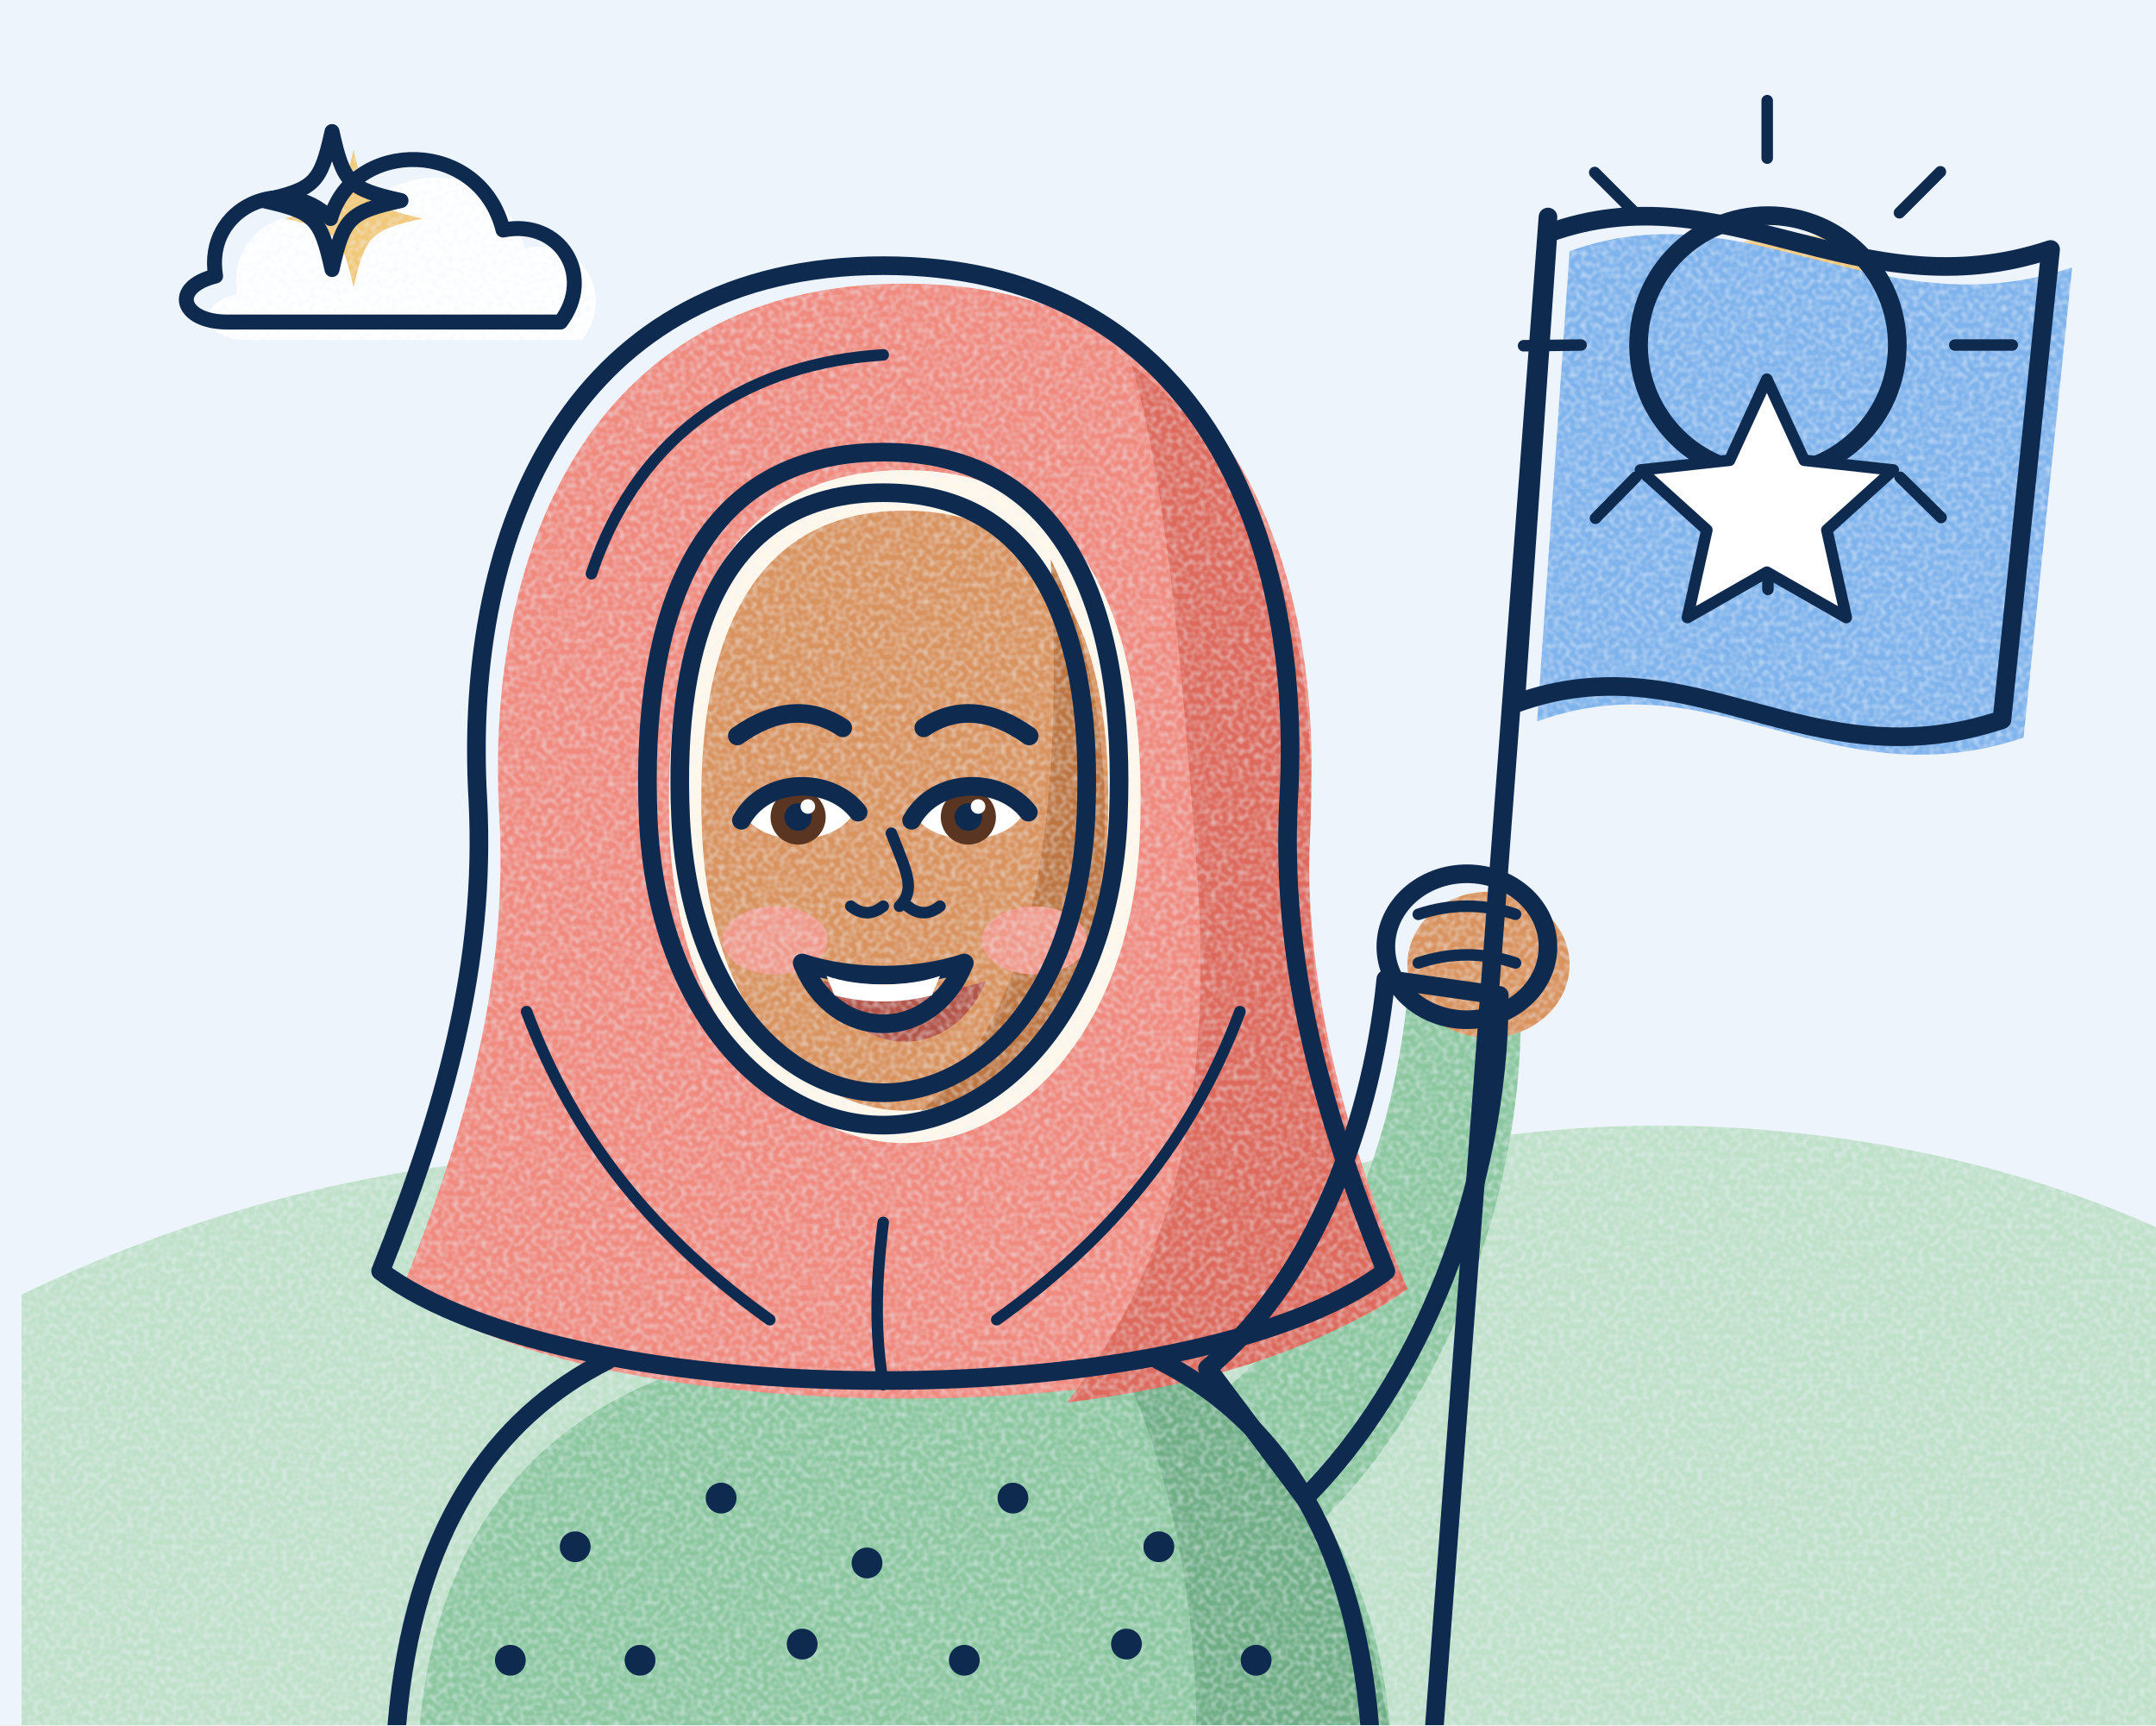
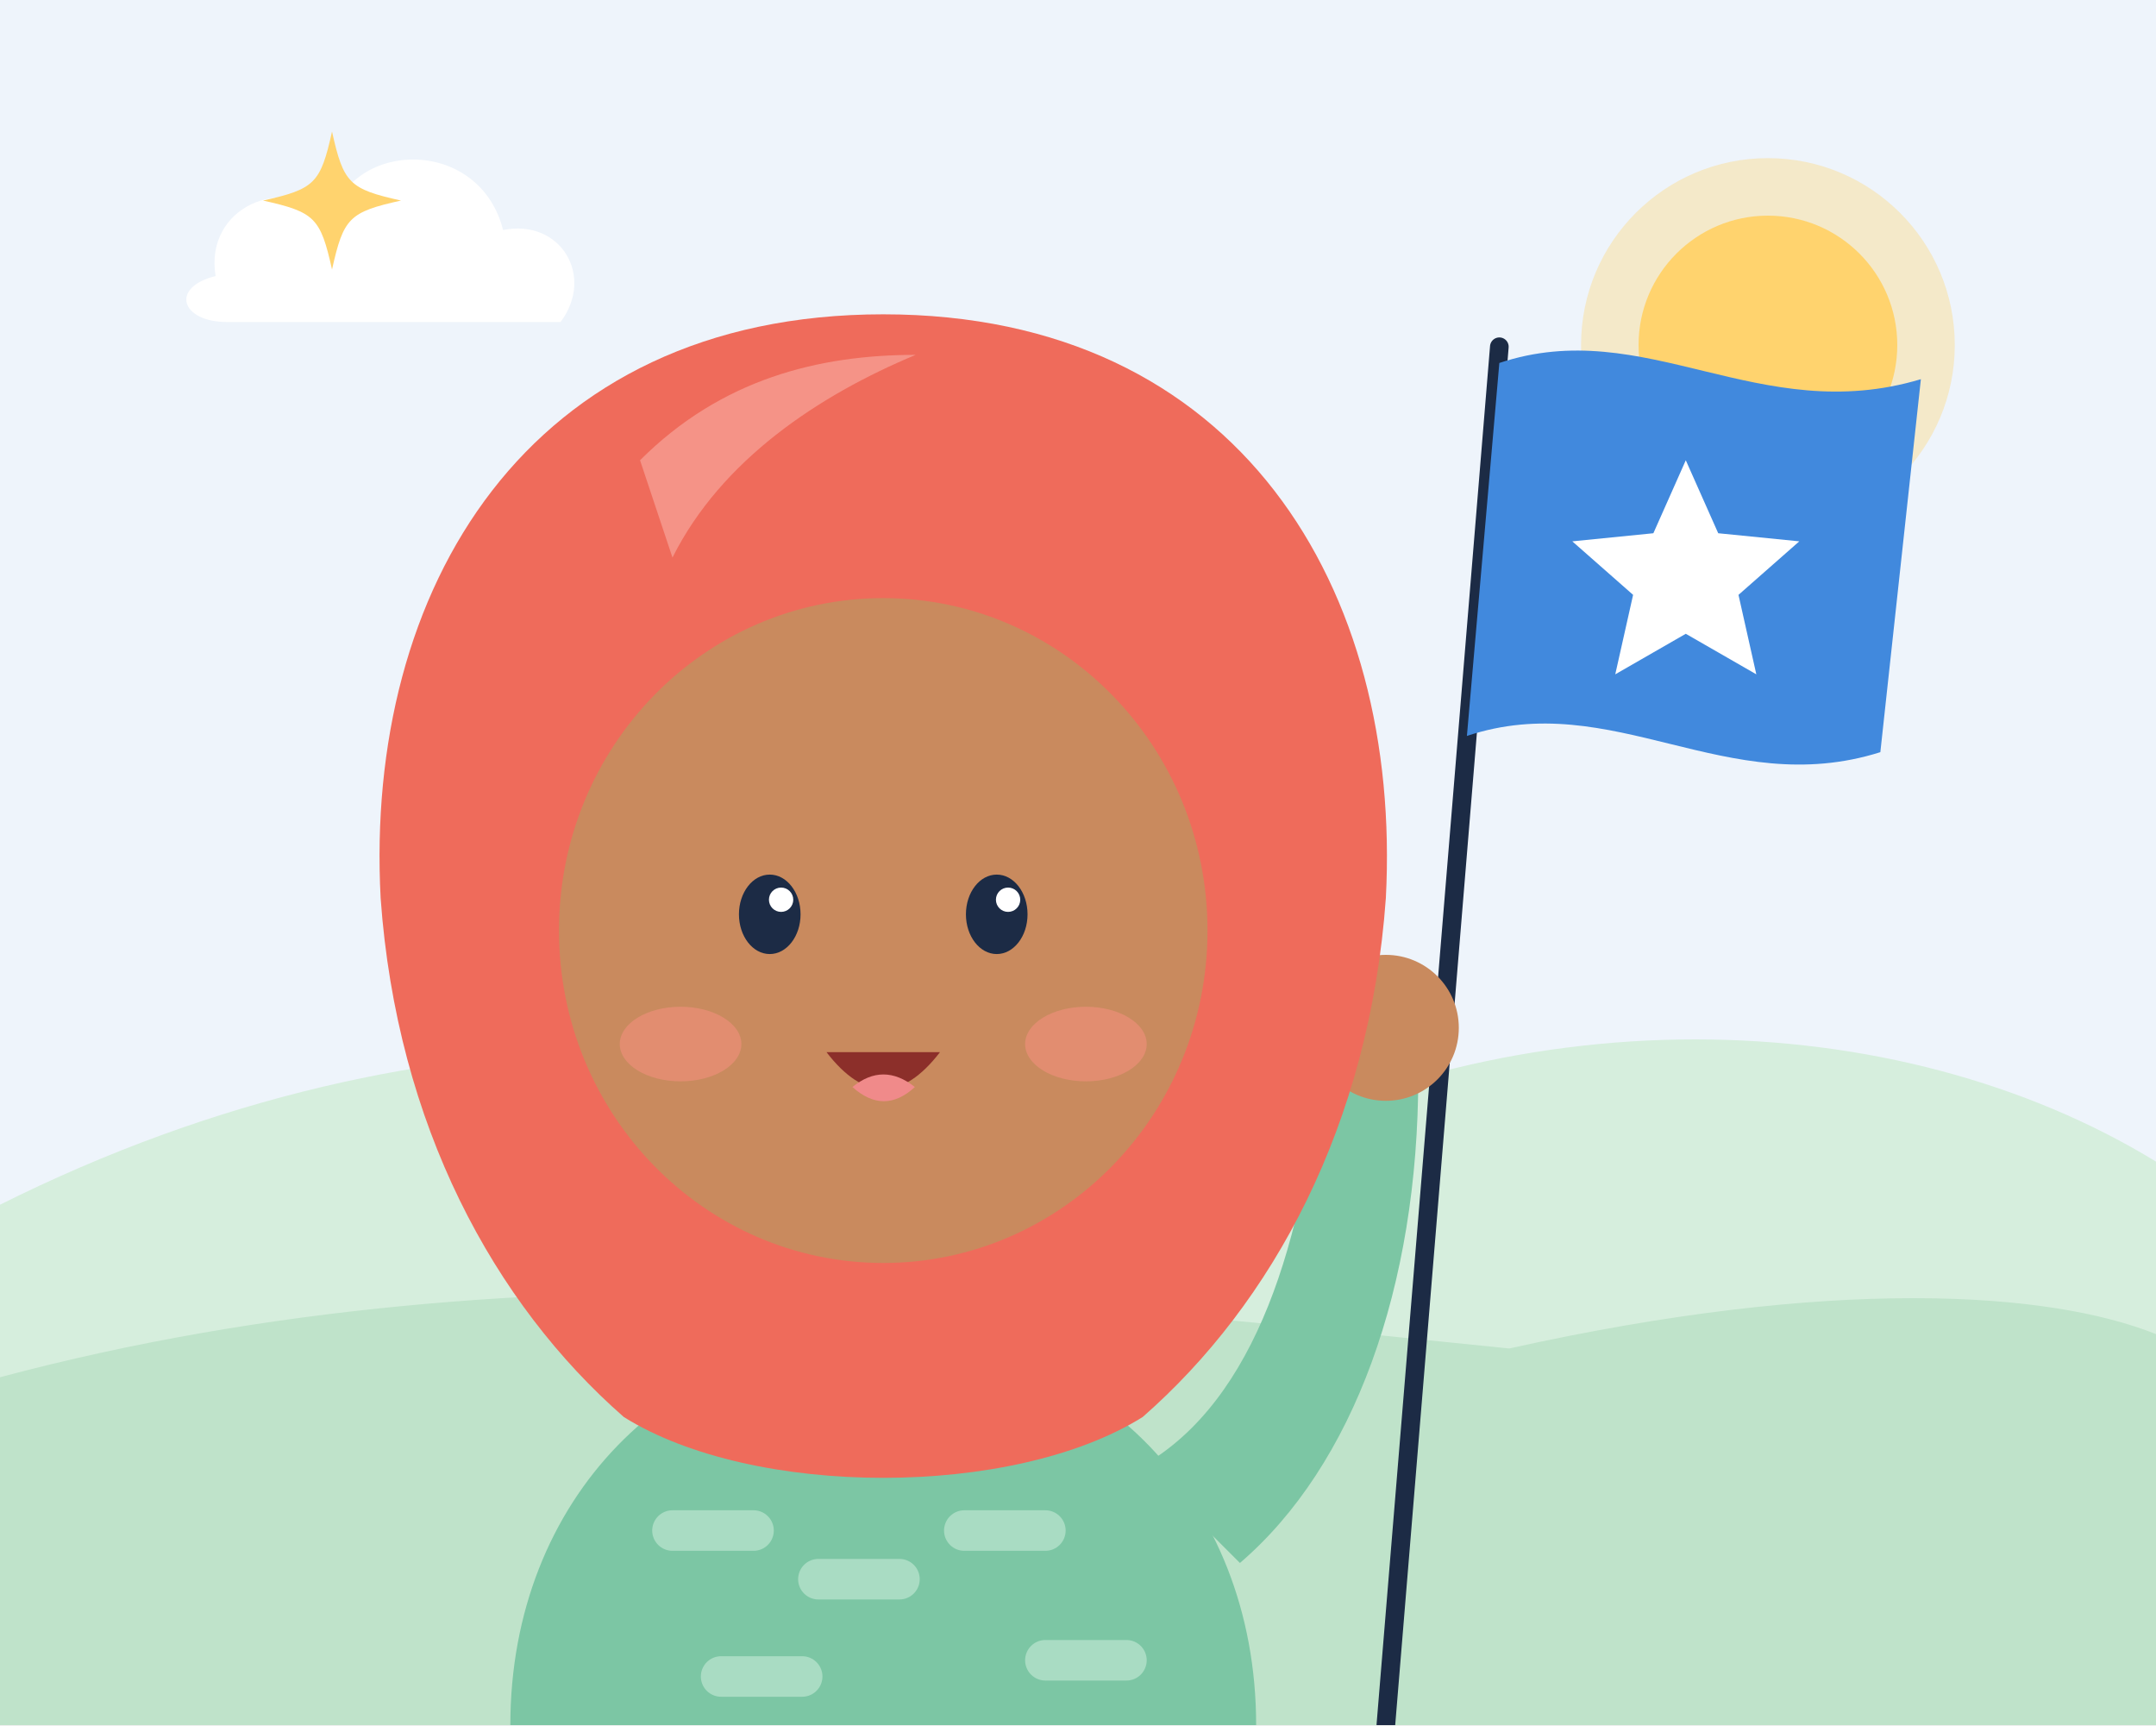
<svg xmlns="http://www.w3.org/2000/svg" viewBox="0 0 300 240" preserveAspectRatio="xMidYMid slice">
-   <defs>
-     <filter id="grain" x="0" y="0" width="100%" height="100%">
-       <feTurbulence type="fractalNoise" baseFrequency="1.3" numOctaves="1" seed="7" result="n" />
-       <feColorMatrix in="n" type="matrix" values="0 0 0 0 0  0 0 0 0 0  0 0 0 0 0  -1.1 0 0 0 1.42" result="m" />
-       <feComposite in="SourceGraphic" in2="m" operator="in" />
-     </filter>
-   </defs>
  <rect width="100%" height="100%" fill="#eef4fb" />
-   <g transform="translate(3 2.5)" filter="url(#grain)">
-     <g transform="translate(246.0 48.0)">
-       <circle cx="0" cy="0" r="18" fill="#f2c879" />
-     </g>
-     <g transform="translate(30.0 38.4)">
-       <path transform="scale(0.8)" d="M0 0 C -2 -12 12 -18 20 -10 C 24 -24 46 -24 50 -8 C 60 -10 66 0 60 8 L 2 8 C -6 8 -8 2 0 0 Z" fill="#ffffff" />
-     </g>
-     <path d="M0 177.6 C 54.0 151.6 108.0 153.6 156.0 171.6 C 198.0 147.6 258.0 149.6 300.0 169.6 V 999 H 0 Z" fill="#bfe0c9" />
-     <g transform="translate(10.1 14.4) scale(1.128)">
-       <path d="M40 200 C 42 168 62 150 100 150 C 138 150 158 168 160 200 Z" fill="#8cc7a0" />
-     </g>
-     <g transform="translate(10.1 14.4) scale(1.128)">
-       <path d="M140 156 C 152 146 160 128 162 108 L 176 110 C 176 134 166 158 152 172 Z" fill="#8cc7a0" />
-     </g>
-     <g transform="translate(10.1 14.4) scale(1.128)">
-       <path d="M182 16 C 204 8 220 26 244 18 L 238 76 C 214 84 200 66 178 74 Z" fill="#7fb3ec" />
-     </g>
-     <g transform="translate(10.1 14.4) scale(1.128)">
-       <ellipse cx="172" cy="104" rx="10" ry="9" fill="#d9935f" />
-     </g>
-     <g transform="translate(10.1 14.4) scale(1.128)">
-       <path d="M126 152 C 144 158 156 172 160 200 L 136 200 C 136 180 132 164 126 152 Z" fill="#6fae86" />
-     </g>
-     <g transform="translate(10.1 14.4) scale(1.128)">
-       <path d="M100 20 C 62 20 48 52 50 86 C 51 106 46 124 38 144 C 62 162 138 162 162 144 C 154 124 149 106 150 86 C 152 52 138 20 100 20 Z" fill="#f08a7f" />
-     </g>
-     <g transform="translate(10.1 14.4) scale(1.128)">
-       <path d="M128 30 C 146 44 151 66 150 88 C 149 108 154 126 162 144 C 150 152 136 156 120 158 C 134 140 138 118 136 92 C 134 64 132 44 128 30 Z" fill="#dd6a5d" />
-     </g>
-     <g transform="translate(10.1 14.4) scale(1.128)">
-       <path d="M100 43 C 77 43 70 63 71 88 C 72 112 86 126 100 126 C 114 126 128 112 129 88 C 130 63 123 43 100 43 Z" fill="#fff7ea" />
-     </g>
-     <g transform="translate(10.1 14.4) scale(1.128)">
-       <path d="M100 48 C 80 48 74 66 75 88 C 76 110 88 122 100 122 C 112 122 124 110 125 88 C 126 66 120 48 100 48 Z" fill="#d9935f" />
-     </g>
-     <g transform="translate(10.1 14.4) scale(1.128)">
-       <path d="M118 54 C 126 70 127 96 120 110 C 114 118 108 121 102 122 C 114 112 120 92 118 54 Z" fill="#bd7642" />
-     </g>
-     <g transform="translate(10.1 14.4) scale(1.128)">
-       <ellipse cx="84" cy="101" rx="6.5" ry="4.2" fill="#f0998a" />
-     </g>
-     <g transform="translate(10.1 14.4) scale(1.128)">
-       <ellipse cx="116" cy="101" rx="6.5" ry="4.2" fill="#f0998a" />
-     </g>
-     <g transform="translate(10.1 14.4) scale(1.128)">
-       <path d="M90 106 C 94 116 106 116 110 106 C 104 108 96 108 90 106 Z" fill="#b4554a" />
-     </g>
-     <g transform="translate(46.2 27.9)">
-       <path transform="scale(0.8)" d="M0 -12 C 2 -3 3 -2 12 0 C 3 2 2 3 0 12 C -2 3 -3 2 -12 0 C -3 -2 -2 -3 0 -12 Z" fill="#f2c879" />
-     </g>
+   <g transform="translate(246.0 48.0)">
+     <circle r="26" opacity=".35" fill="#ffd36e" />
  </g>
-   <g stroke-linecap="round" stroke-linejoin="round" vector-effect="non-scaling-stroke">
-     <g transform="translate(246.0 48.0)">
-       <circle cx="0" cy="0" r="18" fill="none" stroke="#0e2a4f" stroke-width="2.60" />
-     </g>
-     <g transform="translate(246.0 48.0)">
-       <path d="M26.0 0.0 L34.0 0.0 M18.4 18.4 L24.1 24.0 M0.0 26.0 L0.0 34.0 M-18.4 18.4 L-24.0 24.1 M-26.0 0.0 L-34.0 0.1 M-18.4 -18.3 L-24.1 -24.0 M-0.1 -26.0 L-0.1 -34.0 M18.3 -18.4 L24.0 -24.1 " fill="none" stroke="#0e2a4f" stroke-width="1.60" />
-     </g>
-     <g transform="translate(30.0 38.4)">
-       <path transform="scale(0.8)" d="M0 0 C -2 -12 12 -18 20 -10 C 24 -24 46 -24 50 -8 C 60 -10 66 0 60 8 L 2 8 C -6 8 -8 2 0 0 Z" fill="none" stroke="#0e2a4f" stroke-width="2.60" />
-     </g>
-     <g transform="translate(10.1 14.4) scale(1.128)">
-       <path d="M40 200 C 42 176 52 162 66 155 M160 200 C 158 176 148 162 134 155" fill="none" stroke="#0e2a4f" stroke-width="2.30" />
-     </g>
-     <g transform="translate(10.1 14.4) scale(1.128)">
-       <circle cx="62" cy="178" r="1.9" fill="#0e2a4f" />
-       <circle cx="80" cy="172" r="1.9" fill="#0e2a4f" />
-       <circle cx="98" cy="180" r="1.9" fill="#0e2a4f" />
-       <circle cx="116" cy="172" r="1.9" fill="#0e2a4f" />
-       <circle cx="134" cy="178" r="1.9" fill="#0e2a4f" />
-       <circle cx="70" cy="192" r="1.9" fill="#0e2a4f" />
-       <circle cx="90" cy="190" r="1.9" fill="#0e2a4f" />
-       <circle cx="110" cy="192" r="1.9" fill="#0e2a4f" />
-       <circle cx="130" cy="190" r="1.9" fill="#0e2a4f" />
-       <circle cx="146" cy="192" r="1.9" fill="#0e2a4f" />
-       <circle cx="54" cy="192" r="1.9" fill="#0e2a4f" />
-     </g>
-     <g transform="translate(10.1 14.4) scale(1.128)">
-       <path d="M140 156 C 152 146 160 128 162 108 L 176 110 C 176 134 166 158 152 172 Z" fill="none" stroke="#0e2a4f" stroke-width="2.30" />
-     </g>
-     <g transform="translate(10.1 14.4) scale(1.128)">
-       <path d="M168 200 L 182 14" fill="none" stroke="#0e2a4f" stroke-width="2.30" />
-     </g>
-     <g transform="translate(10.1 14.4) scale(1.128)">
-       <path d="M182 16 C 204 8 220 26 244 18 L 238 76 C 214 84 200 66 178 74 Z" fill="none" stroke="#0e2a4f" stroke-width="2.30" />
-     </g>
-     <g transform="translate(10.1 14.4) scale(1.128)">
-       <path d="M209 34 l4.6 10 11 1.2 -8.2 7.4 2.4 10.8 -9.8 -5.6 -9.8 5.6 2.4 -10.8 -8.2 -7.4 11 -1.2 z" fill="#fff" />
-     </g>
-     <g transform="translate(10.1 14.4) scale(1.128)">
-       <path d="M209 34 l4.6 10 11 1.2 -8.2 7.4 2.4 10.8 -9.8 -5.6 -9.8 5.6 2.4 -10.8 -8.2 -7.4 11 -1.2 z" fill="none" stroke="#0e2a4f" stroke-width="1.42" />
-     </g>
-     <g transform="translate(10.1 14.4) scale(1.128)">
-       <ellipse cx="172" cy="104" rx="10" ry="9" fill="none" stroke="#0e2a4f" stroke-width="2.30" />
-     </g>
-     <g transform="translate(10.1 14.4) scale(1.128)">
-       <path d="M166 100 q6 -2 12 0 M166 106 q6 -2 12 0" fill="none" stroke="#0e2a4f" stroke-width="1.42" />
-     </g>
-     <g transform="translate(10.1 14.4) scale(1.128)">
-       <path d="M100 20 C 62 20 48 52 50 86 C 51 106 46 124 38 144 C 62 162 138 162 162 144 C 154 124 149 106 150 86 C 152 52 138 20 100 20 Z" fill="none" stroke="#0e2a4f" stroke-width="2.30" />
-     </g>
-     <g transform="translate(10.1 14.4) scale(1.128)">
-       <path d="M56 112 C 62 128 72 140 86 150 M144 112 C 138 128 128 140 114 150 M100 138 C 99 146 99 152 100 158" fill="none" stroke="#0e2a4f" stroke-width="1.42" />
-     </g>
-     <g transform="translate(10.1 14.4) scale(1.128)">
-       <path d="M64 58 C 70 40 84 32 100 31" fill="none" stroke="#0e2a4f" stroke-width="1.42" />
-     </g>
-     <g transform="translate(10.1 14.4) scale(1.128)">
-       <path d="M100 43 C 77 43 70 63 71 88 C 72 112 86 126 100 126 C 114 126 128 112 129 88 C 130 63 123 43 100 43 Z" fill="none" stroke="#0e2a4f" stroke-width="2.30" />
-     </g>
-     <g transform="translate(10.1 14.4) scale(1.128)">
-       <path d="M100 48 C 80 48 74 66 75 88 C 76 110 88 122 100 122 C 112 122 124 110 125 88 C 126 66 120 48 100 48 Z" fill="none" stroke="#0e2a4f" stroke-width="2.30" />
-     </g>
-     <g transform="translate(10.1 14.4) scale(1.128)">
-       <path d="M82 78 q7 -5 13 -1 M105 77 q6 -4 13 1" fill="none" stroke="#0e2a4f" stroke-width="2.30" />
-     </g>
-     <g transform="translate(10.1 14.4) scale(1.128)">
-       <path d="M83.0 88 C 85.5 83.4 93.5 83.4 96.0 88 C 93.5 91.6 85.5 91.6 83.0 88 Z" fill="#fff" />
-     </g>
-     <g transform="translate(10.1 14.4) scale(1.128)">
-       <circle cx="89.5" cy="88" r="3.4" fill="#5a3522" />
-     </g>
-     <g transform="translate(10.1 14.4) scale(1.128)">
-       <circle cx="89.5" cy="88" r="1.7" fill="#0e2a4f" />
-     </g>
-     <g transform="translate(10.1 14.4) scale(1.128)">
-       <circle cx="90.7" cy="86.7" r="0.9" fill="#fff" />
-     </g>
-     <g transform="translate(10.1 14.4) scale(1.128)">
-       <path d="M82.5 88.4 C 85.5 83 93.5 83 96.9 87.4" fill="none" stroke="#0e2a4f" stroke-width="2.30" />
-     </g>
-     <g transform="translate(10.1 14.4) scale(1.128)">
-       <path d="M104.0 88 C 106.5 83.4 114.5 83.4 117.0 88 C 114.5 91.6 106.5 91.6 104.0 88 Z" fill="#fff" />
-     </g>
-     <g transform="translate(10.1 14.4) scale(1.128)">
-       <circle cx="110.5" cy="88" r="3.4" fill="#5a3522" />
-     </g>
-     <g transform="translate(10.1 14.4) scale(1.128)">
-       <circle cx="110.5" cy="88" r="1.7" fill="#0e2a4f" />
-     </g>
-     <g transform="translate(10.1 14.4) scale(1.128)">
-       <circle cx="111.7" cy="86.7" r="0.9" fill="#fff" />
-     </g>
-     <g transform="translate(10.1 14.4) scale(1.128)">
-       <path d="M103.5 88.4 C 106.5 83 114.5 83 117.9 87.4" fill="none" stroke="#0e2a4f" stroke-width="2.30" />
-     </g>
-     <g transform="translate(10.1 14.4) scale(1.128)">
-       <path d="M101 90 C 103 95 104 97 102 99 M96 99 q2 1.6 4 0 M103 99 q2 1.6 4 0" fill="none" stroke="#0e2a4f" stroke-width="1.42" />
-     </g>
-     <g transform="translate(10.1 14.4) scale(1.128)">
-       <path d="M90 106 C 94 116 106 116 110 106 C 104 108 96 108 90 106 Z" fill="none" stroke="#0e2a4f" stroke-width="2.30" />
-     </g>
-     <g transform="translate(10.1 14.4) scale(1.128)">
-       <path d="M93 107.6 C 97 109 103 109 107 107.6 L 106 110 C 102 111 98 111 94 110 Z" fill="#fff" />
-     </g>
-     <g transform="translate(46.2 27.9)">
-       <path transform="scale(0.8)" d="M0 -12 C 2 -3 3 -2 12 0 C 3 2 2 3 0 12 C -2 3 -3 2 -12 0 C -3 -2 -2 -3 0 -12 Z" fill="none" stroke="#0e2a4f" stroke-width="2.60" />
-     </g>
+   <g transform="translate(246.0 48.0)">
+     <circle r="18" fill="#ffd36e" />
+   </g>
+   <g transform="translate(30.0 38.4)">
+     <path transform="scale(0.8)" d="M0 0 C -2 -12 12 -18 20 -10 C 24 -24 46 -24 50 -8 C 60 -10 66 0 60 8 L 2 8 C -6 8 -8 2 0 0 Z" fill="#ffffff" />
+   </g>
+   <path d="M0 167.6 C 60.0 137.6 120.0 141.6 165.0 163.6 C 210.0 137.6 264.0 139.6 300.0 161.6 V 999 H 0 Z" fill="#d6eedd" />
+   <path d="M0 191.6 C 75.0 171.6 150.0 181.6 210.0 187.6 C 255.0 177.6 285.0 179.6 300.0 185.6 V 999 H 0 Z" fill="#bfe3ca" />
+   <g transform="translate(10.1 14.4) scale(1.128)">
+     <path d="M54 200 C 54 172 74 152 100 152 C 126 152 146 172 146 200 Z" fill="#7cc6a4" />
+   </g>
+   <g transform="translate(10.1 14.4) scale(1.128)">
+     <path d="M74 176 h10 M92 182 h10 M110 176 h10 M120 192 h10 M80 194 h10" stroke="#a9dcc3" stroke-width="5" stroke-linecap="round" fill="#a9dcc3" />
+   </g>
+   <g transform="translate(10.1 14.4) scale(1.128)">
+     <path d="M132 168 C 146 160 152 140 154 118 L 166 120 C 166 146 158 168 144 180 Z" fill="#7cc6a4" />
+   </g>
+   <g transform="translate(10.1 14.4) scale(1.128)">
+     <path d="M162 200 L 176 30" fill="none" stroke="#1c2b45" stroke-width="2.30" stroke-linecap="round" stroke-linejoin="round" />
+   </g>
+   <g transform="translate(10.1 14.4) scale(1.128)">
+     <path d="M176 32 C 194 26 208 40 228 34 L 223 80 C 204 86 190 72 172 78 Z" fill="#4189dd" />
+   </g>
+   <g transform="translate(10.1 14.4) scale(1.128)">
+     <path d="M199 44 l4 9 10 1 -7.5 6.6 2.2 9.8 -8.7 -5 -8.7 5 2.2 -9.8 -7.5 -6.6 10 -1 z" fill="#fff" />
+   </g>
+   <g transform="translate(10.1 14.4) scale(1.128)">
+     <circle cx="162" cy="114" r="9" fill="#c98a5e" />
+   </g>
+   <g transform="translate(10.1 14.4) scale(1.128)">
+     <path d="M100 26 C 56 26 36 60 38 98 C 40 126 52 148 68 162 C 84 172 116 172 132 162 C 148 148 160 126 162 98 C 164 60 144 26 100 26 Z" fill="#ef6b5b" />
+   </g>
+   <g transform="translate(10.1 14.4) scale(1.128)">
+     <path d="M70 44 C 80 34 92 31 104 31 C 92 36 80 44 74 56 Z" opacity=".9" fill="#f6988c" />
+   </g>
+   <g transform="translate(10.1 14.4) scale(1.128)">
+     <ellipse cx="100" cy="102" rx="40" ry="41" fill="#c98a5e" />
+   </g>
+   <g transform="translate(10.1 14.4) scale(1.128)">
+     <ellipse cx="86" cy="100" rx="3.8" ry="4.9" fill="#1c2b45" />
+   </g>
+   <g transform="translate(10.1 14.4) scale(1.128)">
+     <circle cx="87.4" cy="98.2" r="1.5" fill="#fff" />
+   </g>
+   <g transform="translate(10.1 14.4) scale(1.128)">
+     <ellipse cx="114" cy="100" rx="3.8" ry="4.9" fill="#1c2b45" />
+   </g>
+   <g transform="translate(10.1 14.4) scale(1.128)">
+     <circle cx="115.4" cy="98.2" r="1.5" fill="#fff" />
+   </g>
+   <g transform="translate(10.1 14.4) scale(1.128)">
+     <ellipse cx="75" cy="116" rx="7.5" ry="4.6" opacity=".55" fill="#f58f80" />
+   </g>
+   <g transform="translate(10.1 14.4) scale(1.128)">
+     <ellipse cx="125" cy="116" rx="7.5" ry="4.6" opacity=".55" fill="#f58f80" />
+   </g>
+   <g transform="translate(10.1 14.4) scale(1.128)">
+     <path d="M93 117 q7 9.1 14 0 Z" fill="#8c2f2a" />
+   </g>
+   <g transform="translate(10.1 14.4) scale(1.128)">
+     <path d="M96.2 121.3 q3.9 3.5 7.7 0 q-3.9 -3.1 -7.7 0 Z" fill="#f08a8a" />
+   </g>
+   <g transform="translate(46.2 27.9)">
+     <path transform="scale(0.8)" d="M0 -12 C 2 -3 3 -2 12 0 C 3 2 2 3 0 12 C -2 3 -3 2 -12 0 C -3 -2 -2 -3 0 -12 Z" fill="#ffd36e" />
  </g>
</svg>
